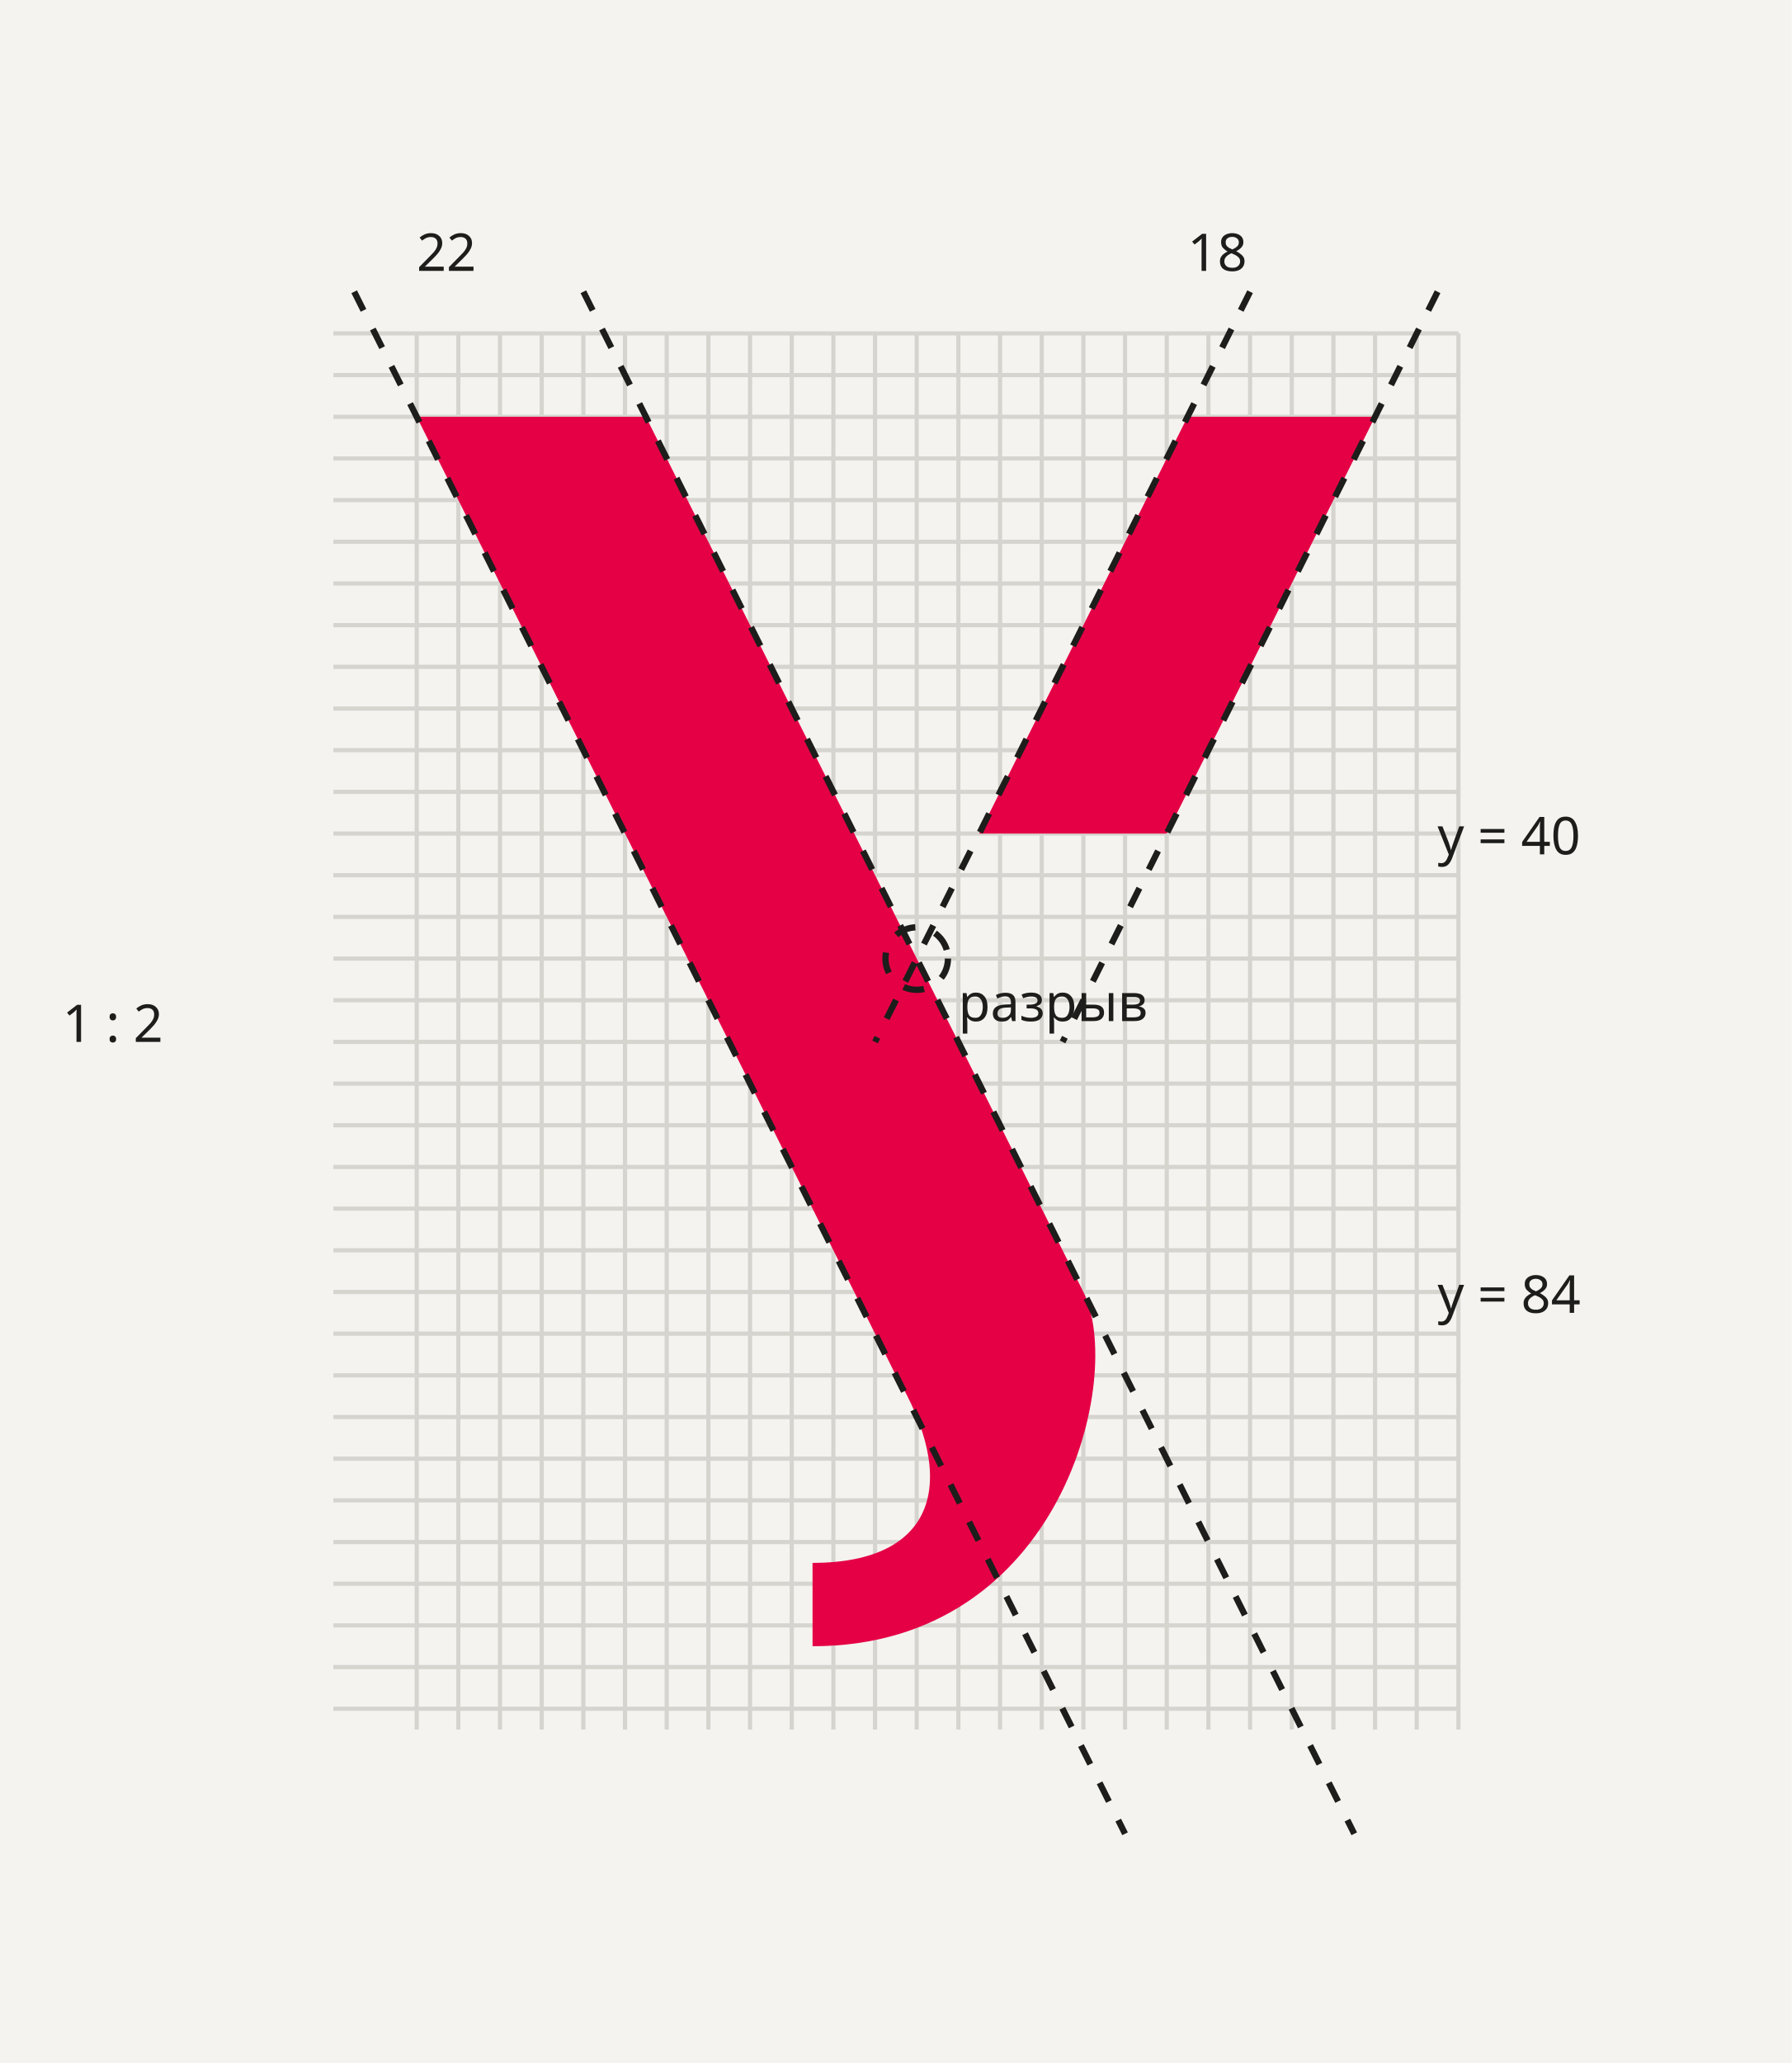
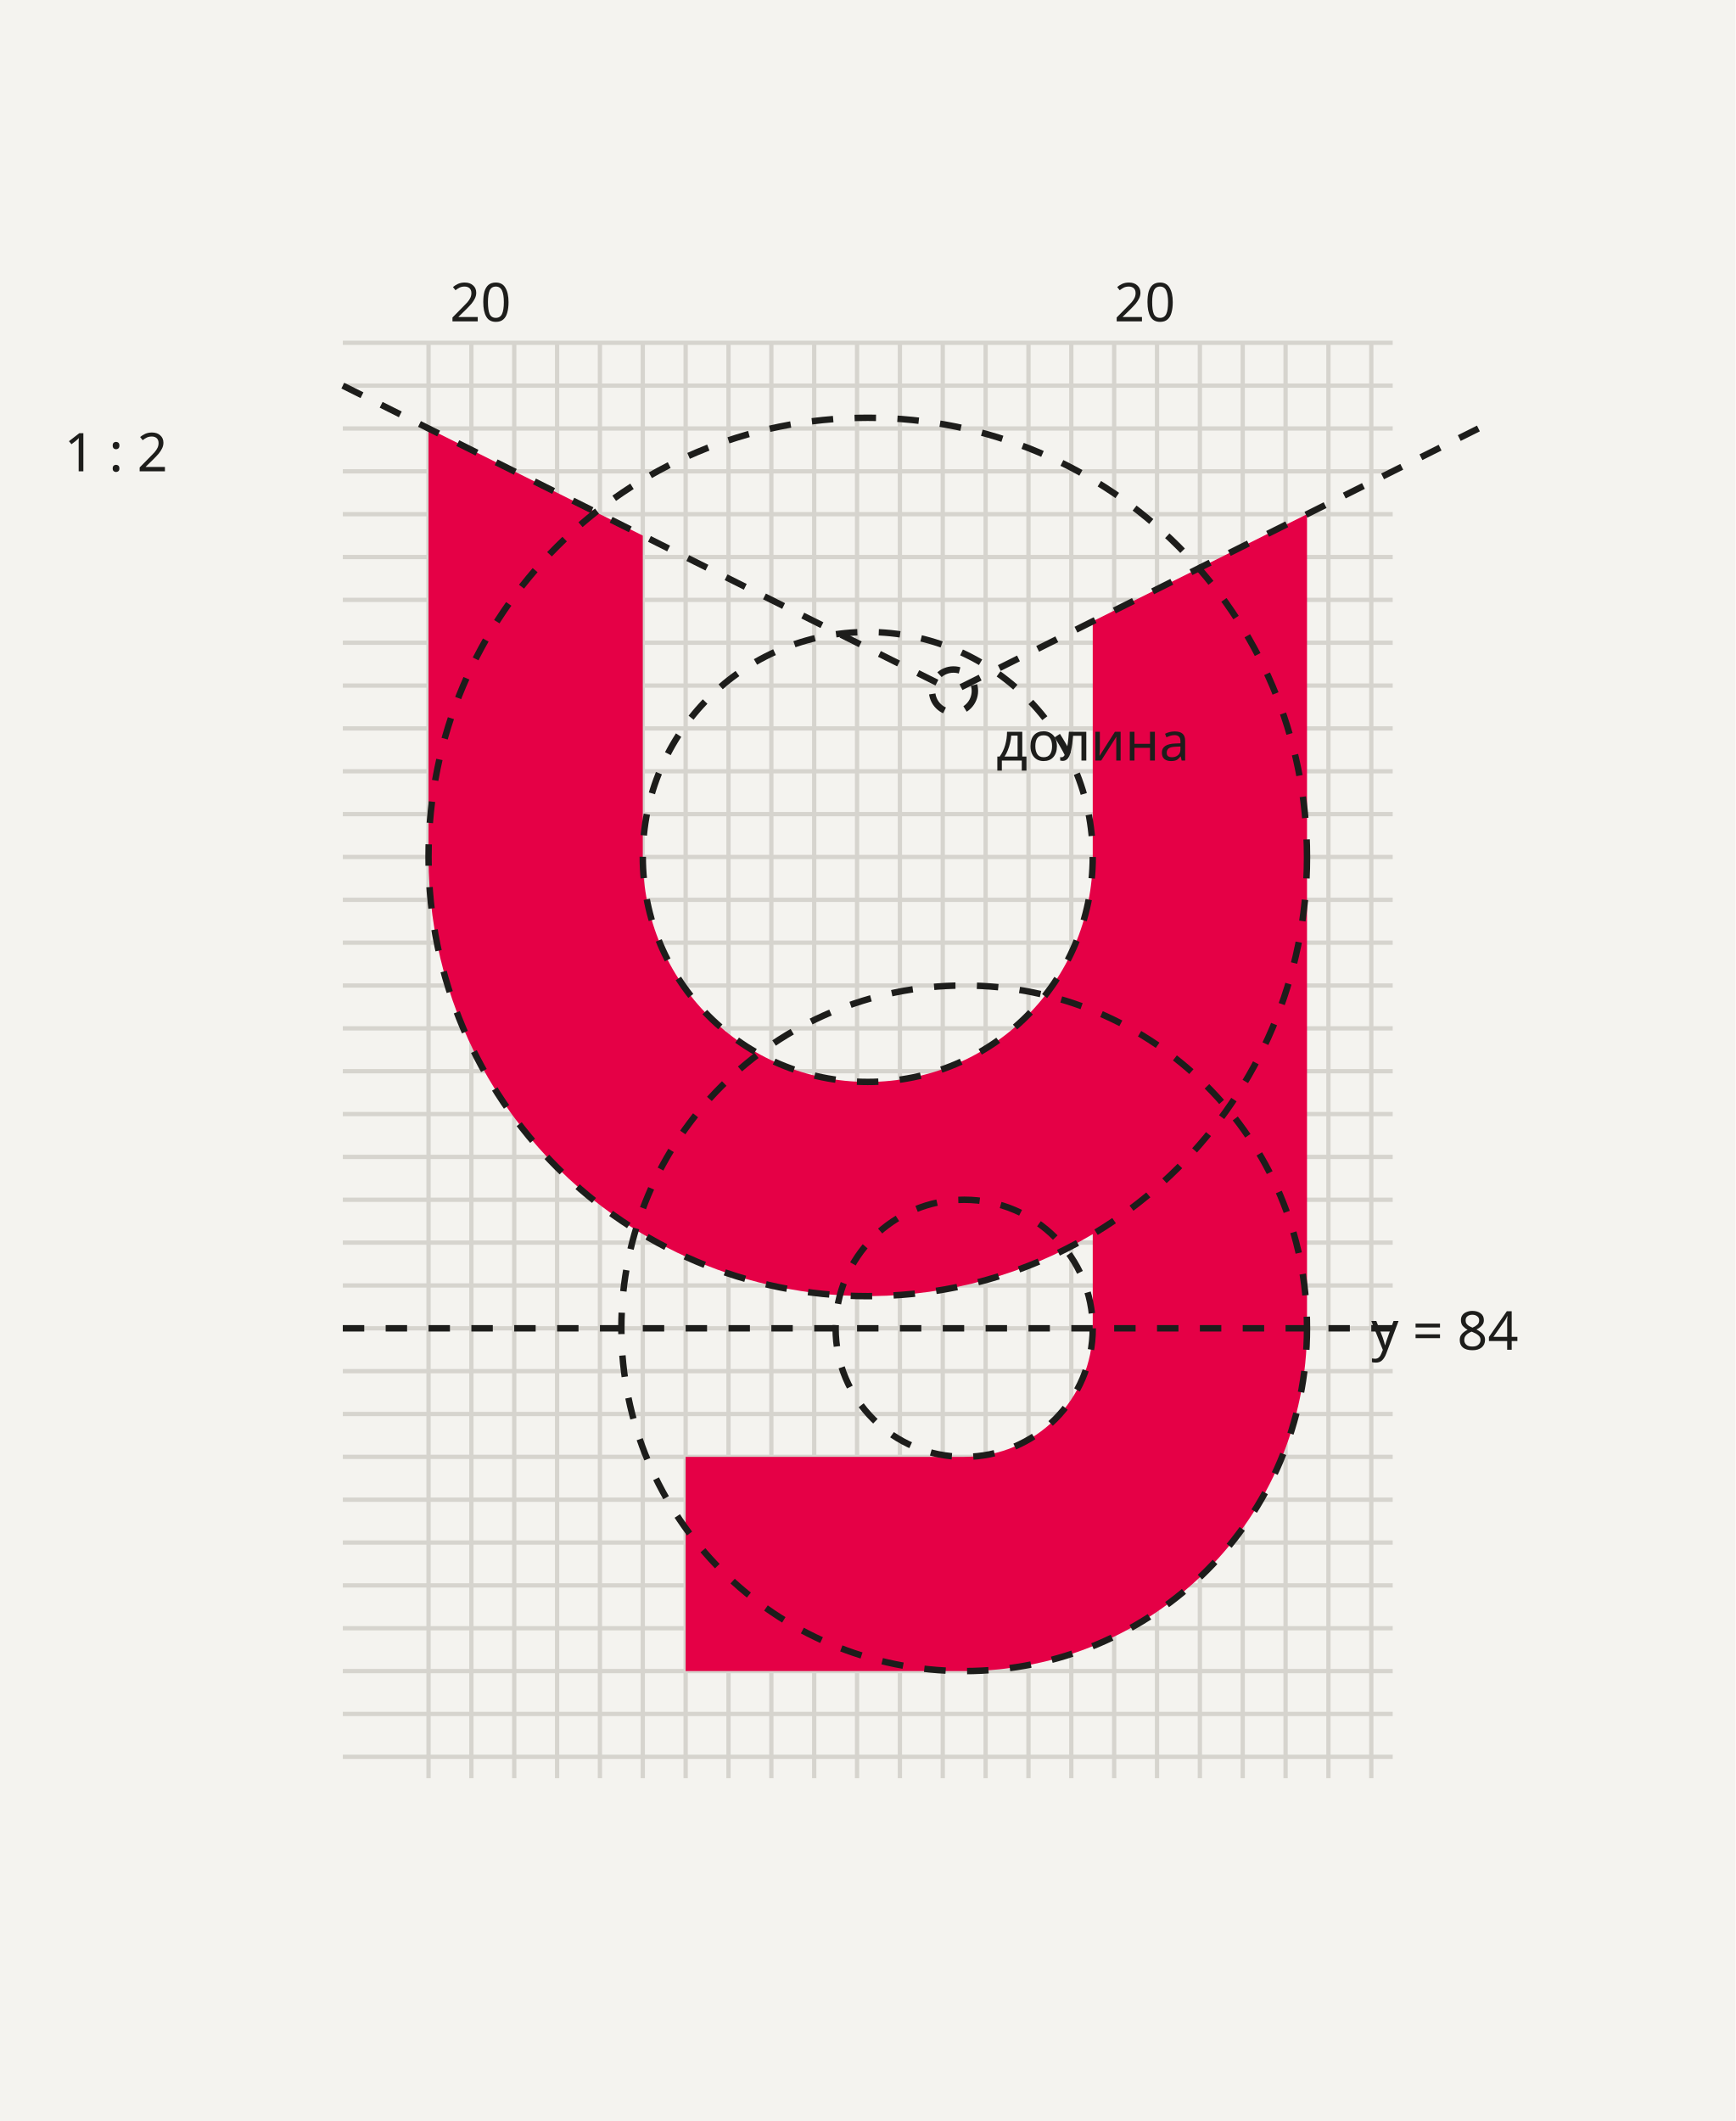
- <svg xmlns="http://www.w3.org/2000/svg" viewBox="0 0 172 198" width="172" height="198" role="img" aria-label="Построение знака УрФУ">
-   <rect width="172" height="198" fill="#F4F3EF" />
+ <svg xmlns="http://www.w3.org/2000/svg" viewBox="0 0 162 198" width="162" height="198" role="img" aria-label="Построение знака УрФУ">
+   <rect width="162" height="198" fill="#F4F3EF" />
  <g transform="translate(40 40)">
    <g stroke="#D6D4CE" stroke-width=".4">
      <line x1="0" y1="-8" x2="0" y2="126" />
      <line x1="4" y1="-8" x2="4" y2="126" />
      <line x1="8" y1="-8" x2="8" y2="126" />
      <line x1="12" y1="-8" x2="12" y2="126" />
      <line x1="16" y1="-8" x2="16" y2="126" />
      <line x1="20" y1="-8" x2="20" y2="126" />
      <line x1="24" y1="-8" x2="24" y2="126" />
      <line x1="28" y1="-8" x2="28" y2="126" />
      <line x1="32" y1="-8" x2="32" y2="126" />
      <line x1="36" y1="-8" x2="36" y2="126" />
      <line x1="40" y1="-8" x2="40" y2="126" />
      <line x1="44" y1="-8" x2="44" y2="126" />
      <line x1="48" y1="-8" x2="48" y2="126" />
      <line x1="52" y1="-8" x2="52" y2="126" />
      <line x1="56" y1="-8" x2="56" y2="126" />
      <line x1="60" y1="-8" x2="60" y2="126" />
      <line x1="64" y1="-8" x2="64" y2="126" />
      <line x1="68" y1="-8" x2="68" y2="126" />
      <line x1="72" y1="-8" x2="72" y2="126" />
      <line x1="76" y1="-8" x2="76" y2="126" />
      <line x1="80" y1="-8" x2="80" y2="126" />
      <line x1="84" y1="-8" x2="84" y2="126" />
      <line x1="88" y1="-8" x2="88" y2="126" />
-       <line x1="92" y1="-8" x2="92" y2="126" />
-       <line x1="96" y1="-8" x2="96" y2="126" />
-       <line x1="100" y1="-8" x2="100" y2="126" />
-       <line x1="-8" y1="-8" x2="100" y2="-8" />
-       <line x1="-8" y1="-4" x2="100" y2="-4" />
-       <line x1="-8" y1="0" x2="100" y2="0" />
-       <line x1="-8" y1="4" x2="100" y2="4" />
-       <line x1="-8" y1="8" x2="100" y2="8" />
-       <line x1="-8" y1="12" x2="100" y2="12" />
-       <line x1="-8" y1="16" x2="100" y2="16" />
-       <line x1="-8" y1="20" x2="100" y2="20" />
-       <line x1="-8" y1="24" x2="100" y2="24" />
-       <line x1="-8" y1="28" x2="100" y2="28" />
-       <line x1="-8" y1="32" x2="100" y2="32" />
-       <line x1="-8" y1="36" x2="100" y2="36" />
-       <line x1="-8" y1="40" x2="100" y2="40" />
-       <line x1="-8" y1="44" x2="100" y2="44" />
-       <line x1="-8" y1="48" x2="100" y2="48" />
-       <line x1="-8" y1="52" x2="100" y2="52" />
-       <line x1="-8" y1="56" x2="100" y2="56" />
-       <line x1="-8" y1="60" x2="100" y2="60" />
-       <line x1="-8" y1="64" x2="100" y2="64" />
-       <line x1="-8" y1="68" x2="100" y2="68" />
-       <line x1="-8" y1="72" x2="100" y2="72" />
-       <line x1="-8" y1="76" x2="100" y2="76" />
-       <line x1="-8" y1="80" x2="100" y2="80" />
-       <line x1="-8" y1="84" x2="100" y2="84" />
-       <line x1="-8" y1="88" x2="100" y2="88" />
-       <line x1="-8" y1="92" x2="100" y2="92" />
-       <line x1="-8" y1="96" x2="100" y2="96" />
-       <line x1="-8" y1="100" x2="100" y2="100" />
-       <line x1="-8" y1="104" x2="100" y2="104" />
-       <line x1="-8" y1="108" x2="100" y2="108" />
-       <line x1="-8" y1="112" x2="100" y2="112" />
-       <line x1="-8" y1="116" x2="100" y2="116" />
-       <line x1="-8" y1="120" x2="100" y2="120" />
-       <line x1="-8" y1="124" x2="100" y2="124" />
+       <line x1="-8" y1="-8" x2="90" y2="-8" />
+       <line x1="-8" y1="-4" x2="90" y2="-4" />
+       <line x1="-8" y1="0" x2="90" y2="0" />
+       <line x1="-8" y1="4" x2="90" y2="4" />
+       <line x1="-8" y1="8" x2="90" y2="8" />
+       <line x1="-8" y1="12" x2="90" y2="12" />
+       <line x1="-8" y1="16" x2="90" y2="16" />
+       <line x1="-8" y1="20" x2="90" y2="20" />
+       <line x1="-8" y1="24" x2="90" y2="24" />
+       <line x1="-8" y1="28" x2="90" y2="28" />
+       <line x1="-8" y1="32" x2="90" y2="32" />
+       <line x1="-8" y1="36" x2="90" y2="36" />
+       <line x1="-8" y1="40" x2="90" y2="40" />
+       <line x1="-8" y1="44" x2="90" y2="44" />
+       <line x1="-8" y1="48" x2="90" y2="48" />
+       <line x1="-8" y1="52" x2="90" y2="52" />
+       <line x1="-8" y1="56" x2="90" y2="56" />
+       <line x1="-8" y1="60" x2="90" y2="60" />
+       <line x1="-8" y1="64" x2="90" y2="64" />
+       <line x1="-8" y1="68" x2="90" y2="68" />
+       <line x1="-8" y1="72" x2="90" y2="72" />
+       <line x1="-8" y1="76" x2="90" y2="76" />
+       <line x1="-8" y1="80" x2="90" y2="80" />
+       <line x1="-8" y1="84" x2="90" y2="84" />
+       <line x1="-8" y1="88" x2="90" y2="88" />
+       <line x1="-8" y1="92" x2="90" y2="92" />
+       <line x1="-8" y1="96" x2="90" y2="96" />
+       <line x1="-8" y1="100" x2="90" y2="100" />
+       <line x1="-8" y1="104" x2="90" y2="104" />
+       <line x1="-8" y1="108" x2="90" y2="108" />
+       <line x1="-8" y1="112" x2="90" y2="112" />
+       <line x1="-8" y1="116" x2="90" y2="116" />
+       <line x1="-8" y1="120" x2="90" y2="120" />
+       <line x1="-8" y1="124" x2="90" y2="124" />
    </g>
-     <g fill="#E50046">
-       <path d="M0 0H22L64 84C68 92 62 118 38 118V110C50 110 52 102 46 92Z" />
-       <path d="M74 0H92L72 40H54Z" />
-     </g>
+     <path fill="#E50046" d="M0 0L20 10V40A21 21 0 0 0 62 40V18L82 8V84A32 32 0 0 1 50 116H24V96H50A12 12 0 0 0 62 84V75.21A41 41 0 0 1 0 40Z" />
    <g stroke="#1D1D1B" stroke-width=".6" fill="none" stroke-dasharray="2 2">
-       <line x1="-6" y1="-12" x2="68" y2="136" />
-       <line x1="16" y1="-12" x2="90" y2="136" />
-       <line x1="80" y1="-12" x2="44" y2="60" />
-       <line x1="98" y1="-12" x2="62" y2="60" />
-       <circle cx="48" cy="52" r="3" />
+       <line x1="-8" y1="-4" x2="49" y2="24.5" />
+       <line x1="98" y1="0" x2="49" y2="24.5" />
+       <circle cx="49" cy="24.5" r="2" />
+       <circle cx="41" cy="40" r="21" />
+       <circle cx="41" cy="40" r="41" />
+       <circle cx="50" cy="84" r="12" />
+       <circle cx="50" cy="84" r="32" />
+       <line x1="-8" y1="84" x2="90" y2="84" />
    </g>
    <g font-family="Golos Text, sans-serif" font-size="5" fill="#1D1D1B">
-       <text x="0" y="-14">22</text>
-       <text x="74" y="-14">18</text>
-       <text x="98" y="42">y = 40</text>
-       <text x="98" y="86">y = 84</text>
-       <text x="52" y="58">разрыв</text>
-       <text x="-34" y="60">1 : 2</text>
+       <text x="2" y="-10">20</text>
+       <text x="64" y="-10">20</text>
+       <text x="88" y="86">y = 84</text>
+       <text x="53" y="31">долина</text>
+       <text x="-34" y="4">1 : 2</text>
    </g>
  </g>
</svg>
